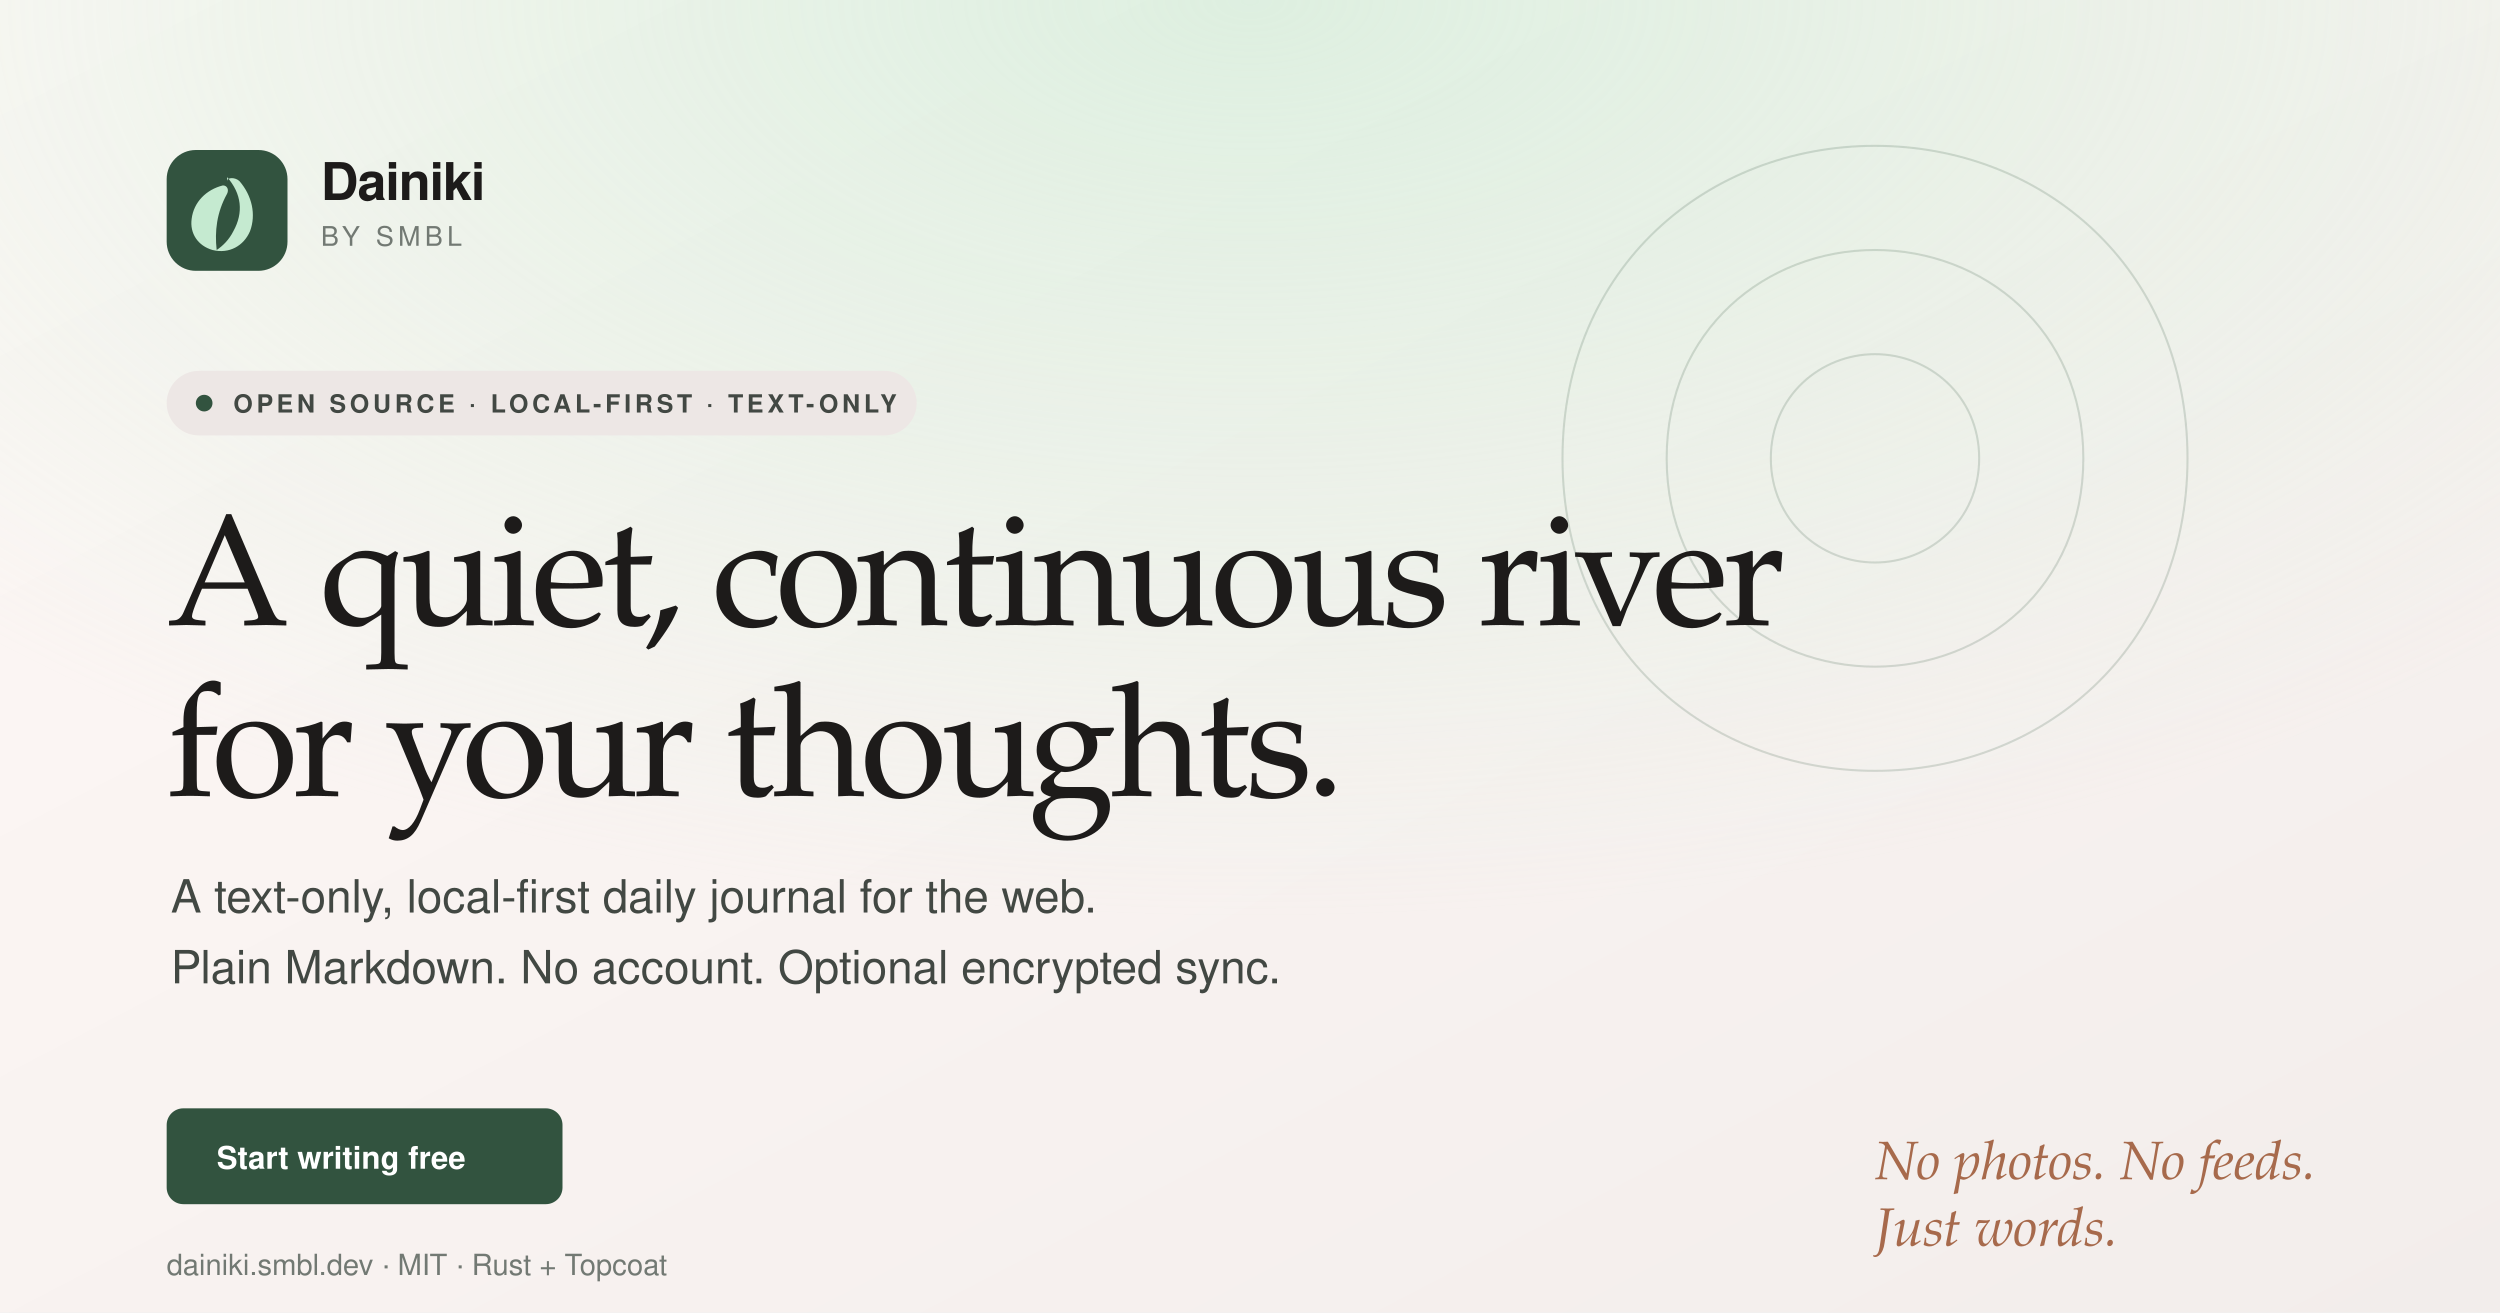
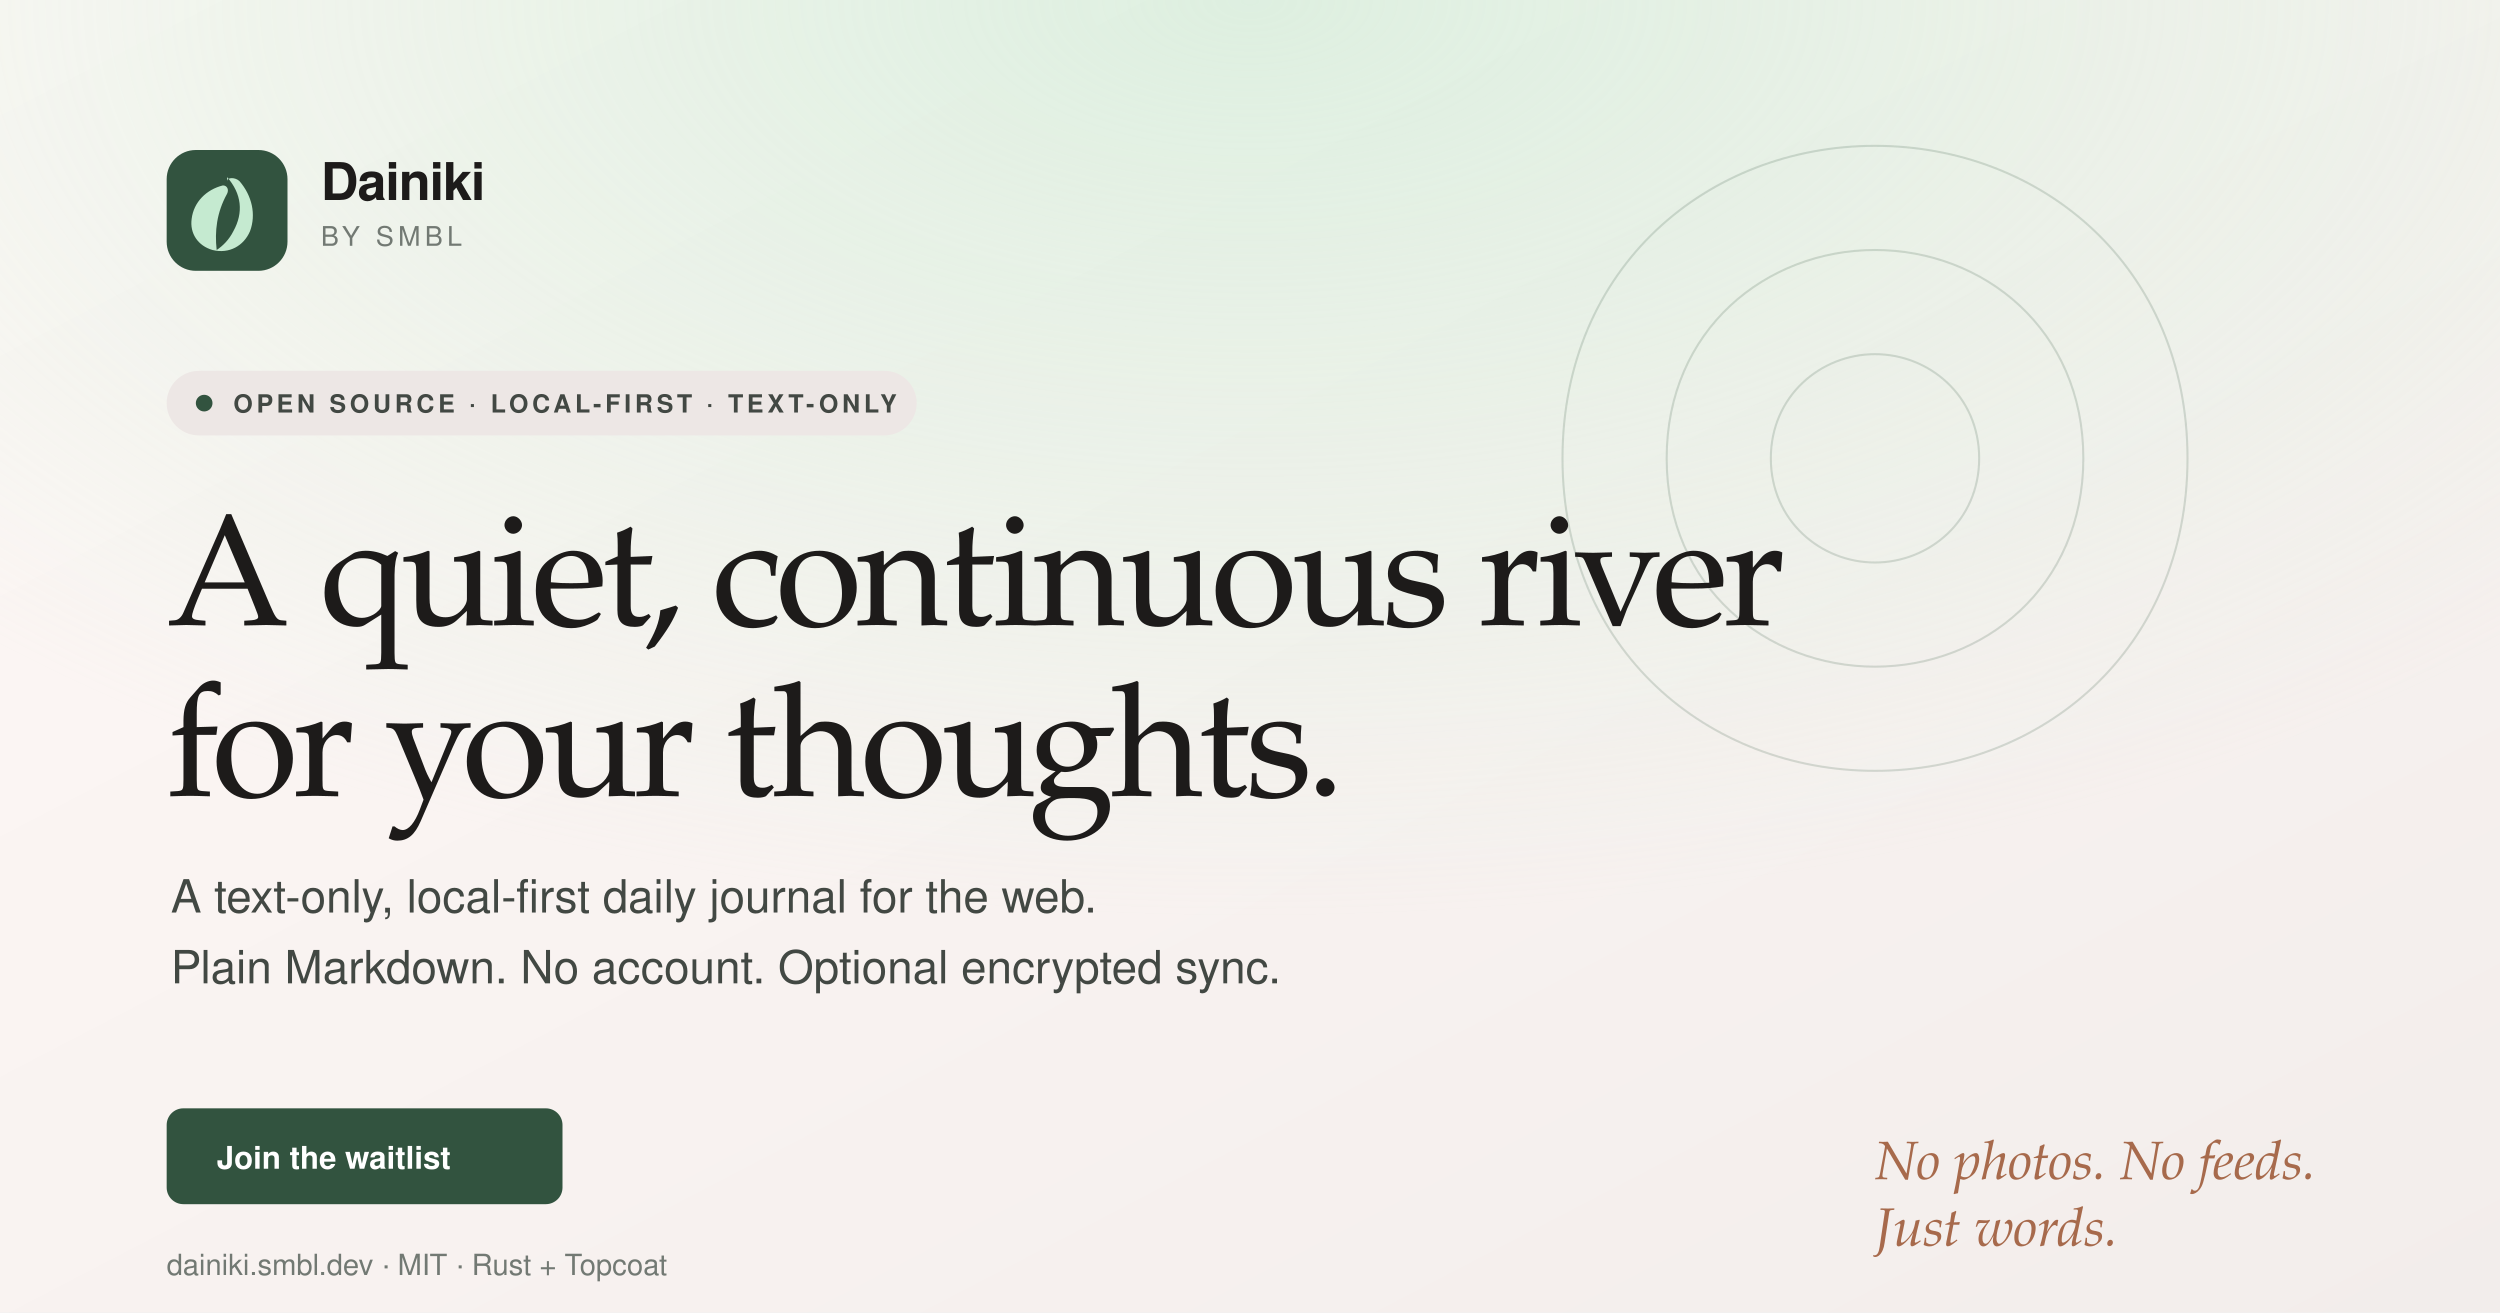
<svg xmlns="http://www.w3.org/2000/svg" width="1200" height="630" viewBox="0 0 1200 630">
  <defs>
    <linearGradient id="wash" x1="0" y1="0" x2="1" y2="1">
      <stop offset="0" stop-color="#fef8f6" />
      <stop offset="0.55" stop-color="#f8f2f0" />
      <stop offset="1" stop-color="#f2edeb" />
    </linearGradient>
    <radialGradient id="glow" cx="50%" cy="0%" r="70%">
      <stop offset="0" stop-color="#c6ebd1" stop-opacity="0.55" />
      <stop offset="1" stop-color="#c6ebd1" stop-opacity="0" />
    </radialGradient>
  </defs>
  <rect width="1200" height="630" fill="url(#wash)" />
  <rect width="1200" height="630" fill="url(#glow)" />
  <g opacity="0.18" stroke="#32533f" fill="none">
    <path d="M900 70c80 0 150 58 150 150s-70 150-150 150-150-58-150-150 70-150 150-150Z" />
    <path d="M900 120c52 0 100 38 100 100s-48 100-100 100-100-38-100-100 48-100 100-100Z" />
    <path d="M900 170c26 0 50 20 50 50s-24 50-50 50-50-20-50-50 24-50 50-50Z" />
  </g>
  <g transform="translate(80 72)">
    <rect width="58" height="58" rx="14" fill="#32533f" />
    <path d="M29 13c7 8 8 17 3 26-2 4-5 7-8 9-1-9 0-18 5-27 1-2 0-4-2-4-8 2-14 8-15 16-1 7 3 13 10 15 8 2 15-2 18-9 3-8 1-17-5-24-2-2-6-2-6 0Z" fill="#c5ead0" />
    <text x="74" y="24" font-family="Helvetica Neue, Helvetica, Arial, sans-serif" font-size="25" font-weight="600" fill="#1d1b1a" letter-spacing="-0.5">Dainiki</text>
    <text x="74" y="46" font-family="Helvetica Neue, Helvetica, Arial, sans-serif" font-size="13" fill="#727973" letter-spacing="2">BY SMBL</text>
  </g>
  <g transform="translate(80 178)">
    <rect width="360" height="31" rx="15.5" fill="#ede7e5" />
    <circle cx="18" cy="15.5" r="4" fill="#32533f" />
    <text x="32" y="20" font-family="Helvetica Neue, Helvetica, Arial, sans-serif" font-size="12" font-weight="600" fill="#424843" letter-spacing="1.8">OPEN SOURCE · LOCAL-FIRST · TEXT-ONLY</text>
  </g>
  <text x="80" y="300" font-family="Iowan Old Style, Palatino, Georgia, serif" font-size="76" fill="#1d1b1a" letter-spacing="-2.5">A quiet, continuous river</text>
  <text x="80" y="382" font-family="Iowan Old Style, Palatino, Georgia, serif" font-size="76" fill="#1d1b1a" letter-spacing="-2.5">for your thoughts.</text>
  <text x="82" y="438" font-family="Helvetica Neue, Helvetica, Arial, sans-serif" font-size="22" fill="#424843">A text-only, local-first daily journal for the web.</text>
  <text x="82" y="472" font-family="Helvetica Neue, Helvetica, Arial, sans-serif" font-size="22" fill="#424843">Plain Markdown. No account. Optional encrypted sync.</text>
  <g transform="translate(80 532)">
    <rect width="190" height="46" rx="8" fill="#32533f" />
-     <text x="24" y="29" font-family="Helvetica Neue, Helvetica, Arial, sans-serif" font-size="15" font-weight="600" fill="#ffffff">Start writing free</text>
+     <text x="24" y="29" font-family="Helvetica Neue, Helvetica, Arial, sans-serif" font-size="15" font-weight="600" fill="#ffffff">Join the waitlist</text>
  </g>
  <text x="80" y="612" font-family="Helvetica Neue, Helvetica, Arial, sans-serif" font-size="14" fill="#727973">dainiki.smbl.dev  ·  MIT  ·  Rust + Topcoat</text>
  <text x="900" y="566" font-family="Iowan Old Style, Palatino, Georgia, serif" font-size="26" font-style="italic" fill="#944924" opacity="0.8">No photos. No feeds.</text>
  <text x="900" y="598" font-family="Iowan Old Style, Palatino, Georgia, serif" font-size="26" font-style="italic" fill="#944924" opacity="0.8">Just words.</text>
</svg>
